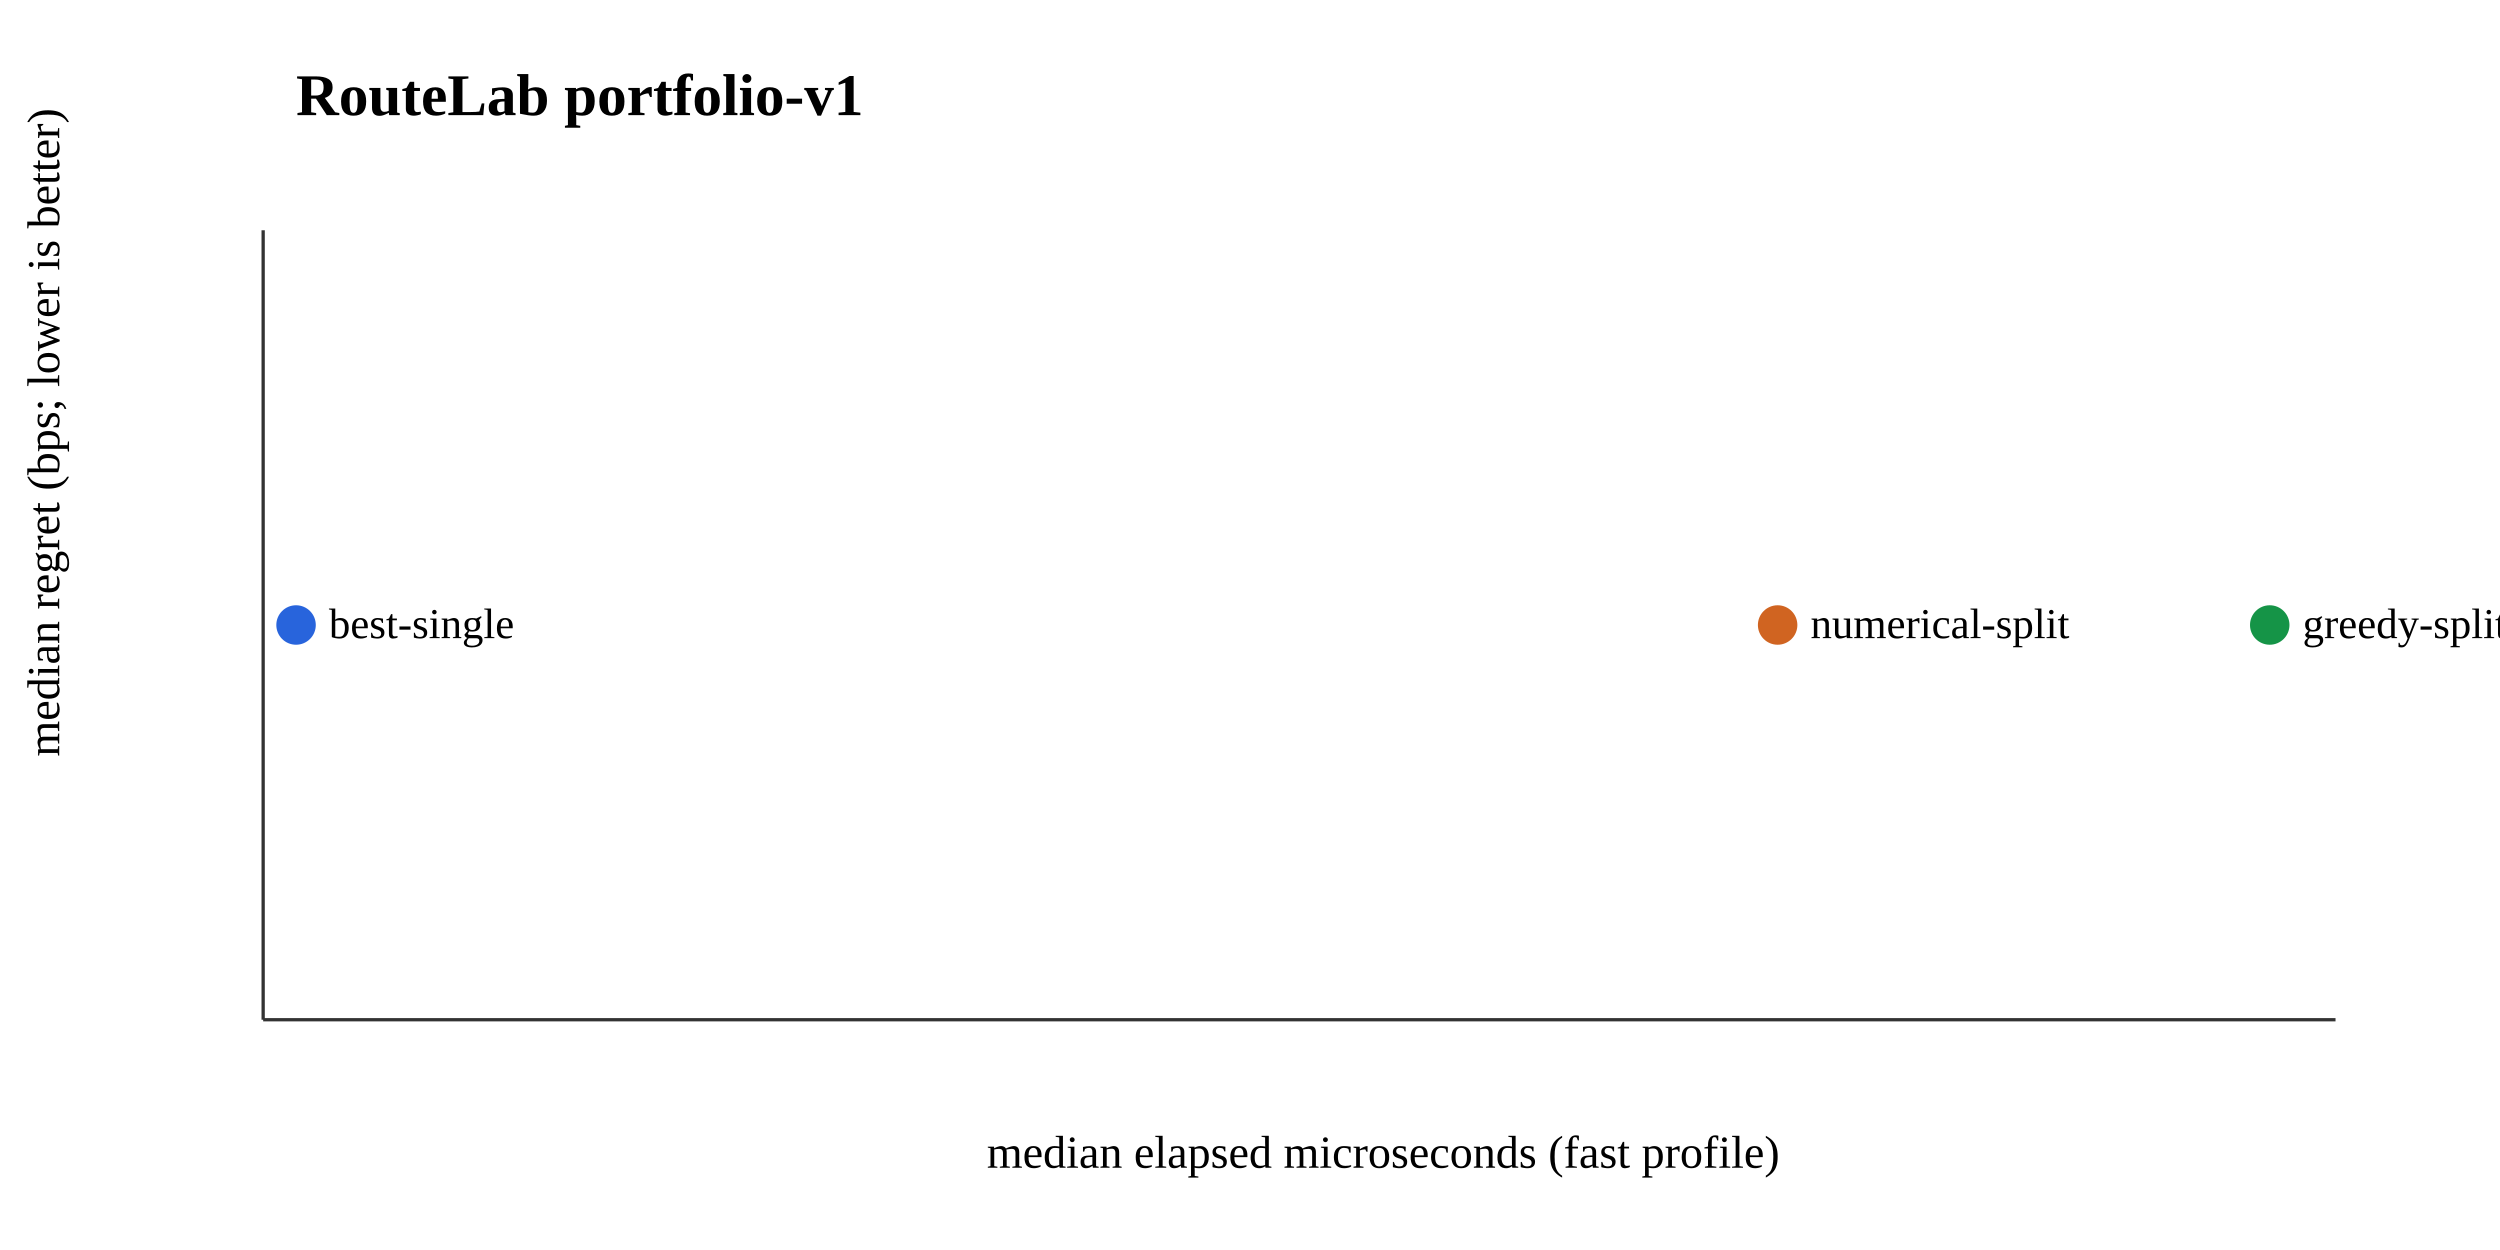
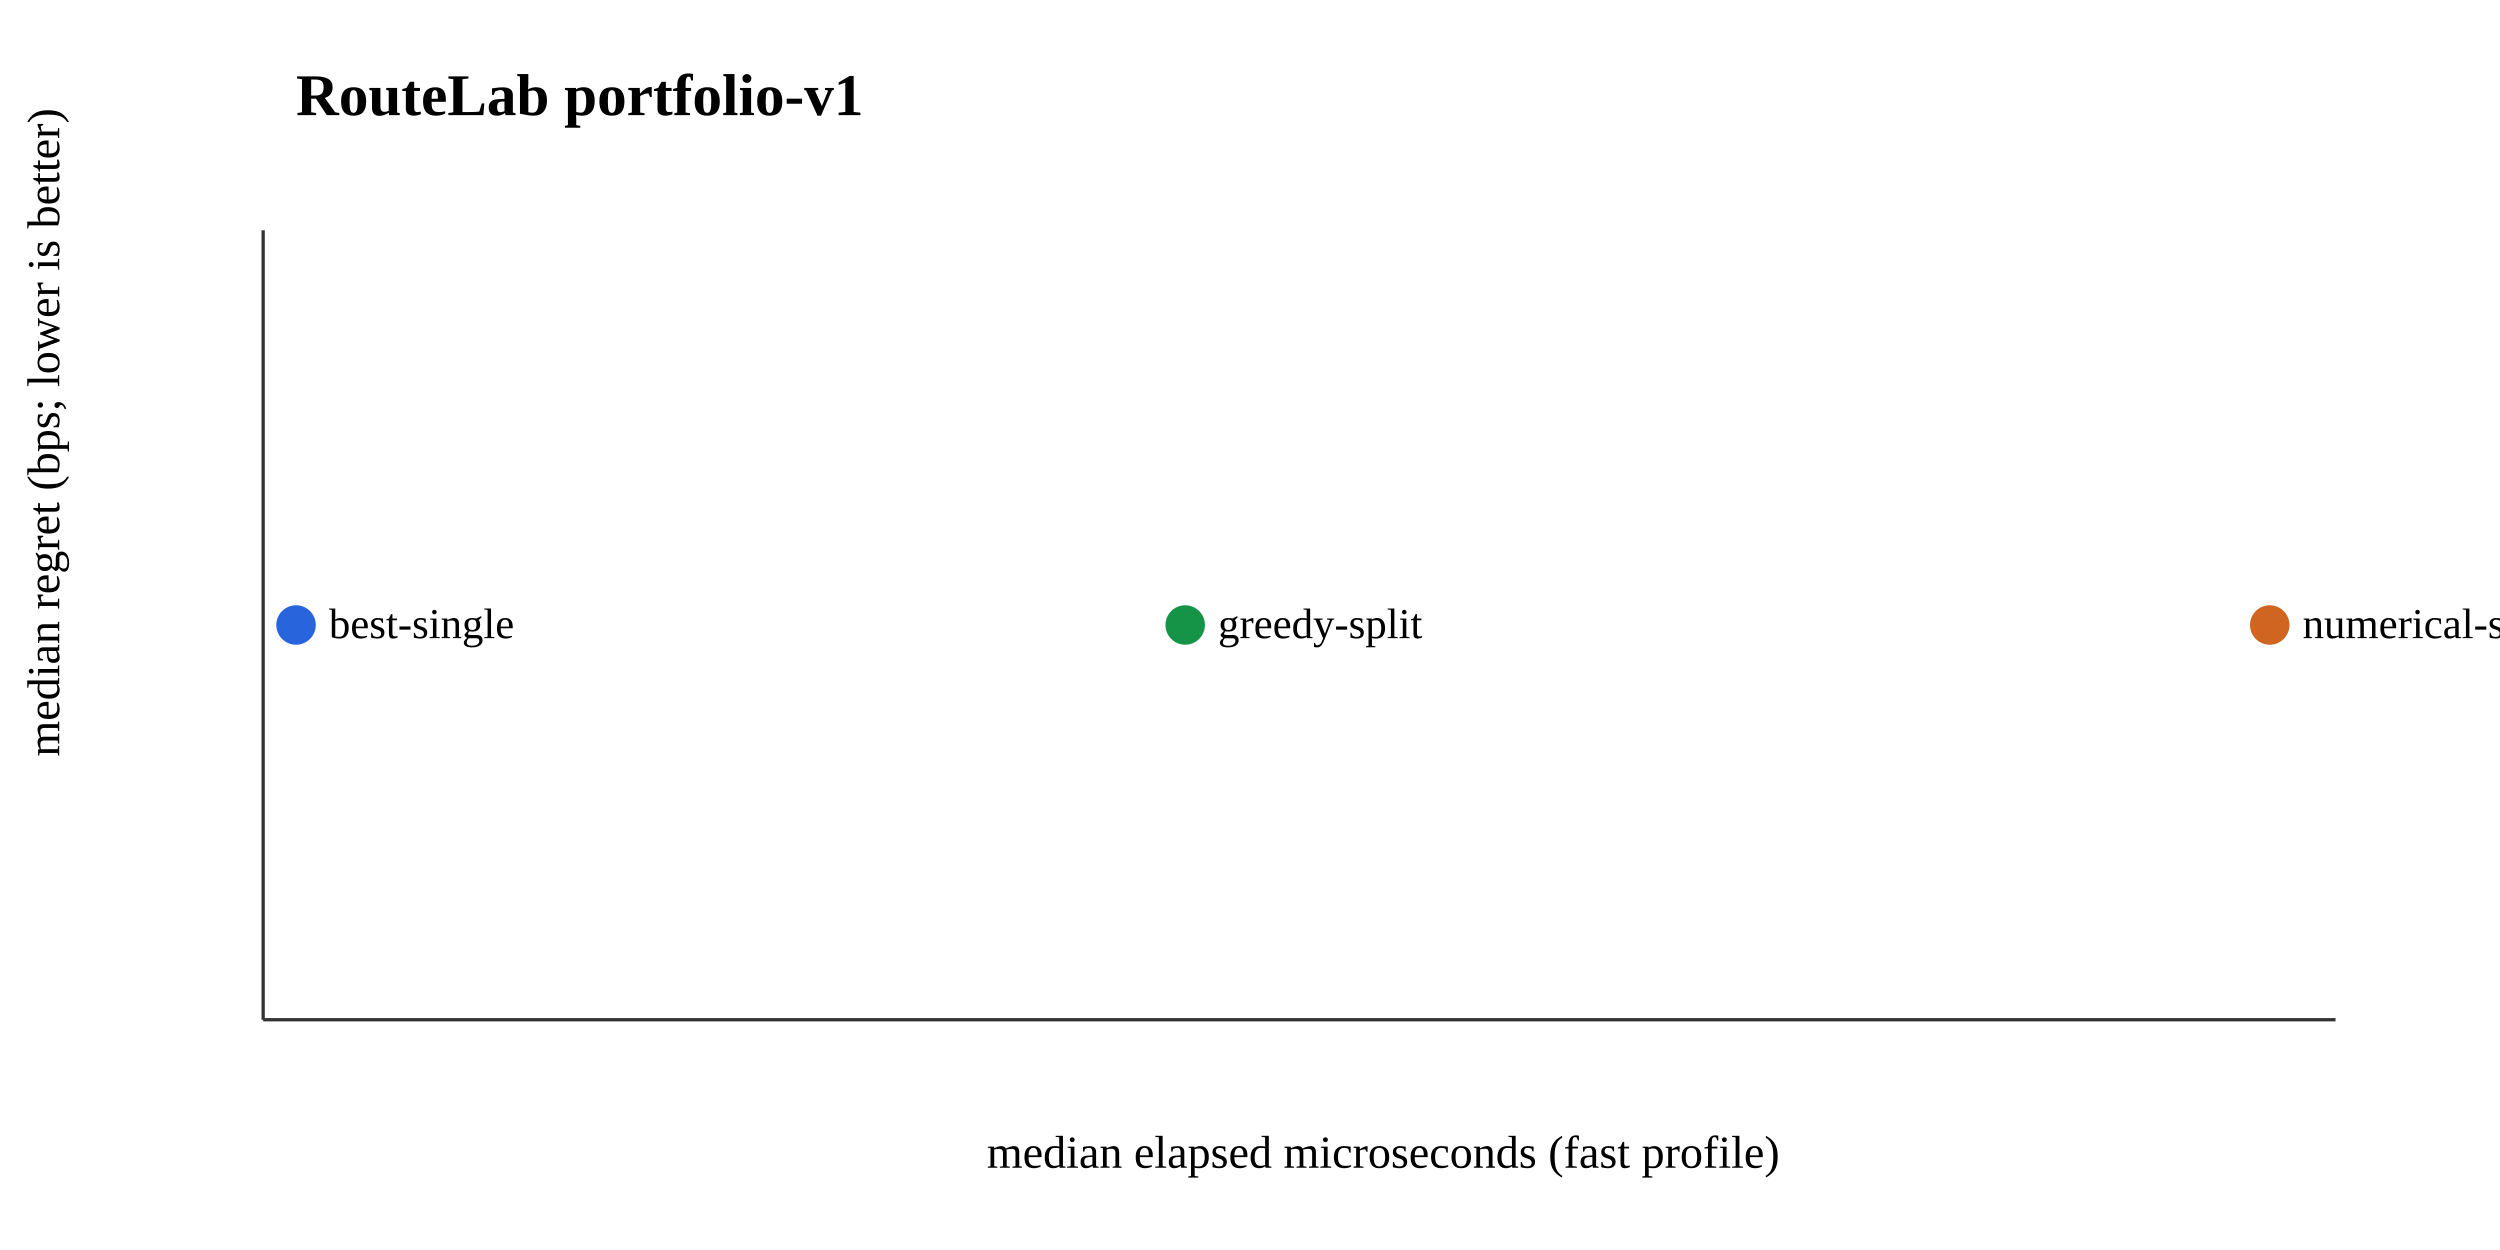
<svg xmlns="http://www.w3.org/2000/svg" width="760" height="380" viewBox="0 0 760 380" role="img" aria-labelledby="title desc">
  <rect width="760" height="380" fill="white" />
  <line x1="80" y1="310" x2="710" y2="310" stroke="#333" />
  <line x1="80" y1="70" x2="80" y2="310" stroke="#333" />
  <text x="300" y="355" font-size="14">median elapsed microseconds (fast profile)</text>
  <text x="18" y="230" font-size="14" transform="rotate(-90 18 230)">median regret (bps; lower is better)</text>
  <circle cx="90.0" cy="190.0" r="6" fill="#2864dc" />
  <text x="100.0" y="194.0" font-size="13">best-single</text>
-   <circle cx="690.0" cy="190.0" r="6" fill="#159447" />
-   <text x="700.0" y="194.0" font-size="13">greedy-split</text>
-   <circle cx="540.4" cy="190.0" r="6" fill="#d06421" />
-   <text x="550.4" y="194.0" font-size="13">numerical-split</text>
+   <circle cx="360.3" cy="190.0" r="6" fill="#159447" />
+   <text x="370.3" y="194.0" font-size="13">greedy-split</text>
+   <circle cx="690.0" cy="190.0" r="6" fill="#d06421" />
+   <text x="700.0" y="194.0" font-size="13">numerical-split</text>
  <text x="90" y="35" font-size="18" font-weight="600">RouteLab portfolio-v1</text>
</svg>
